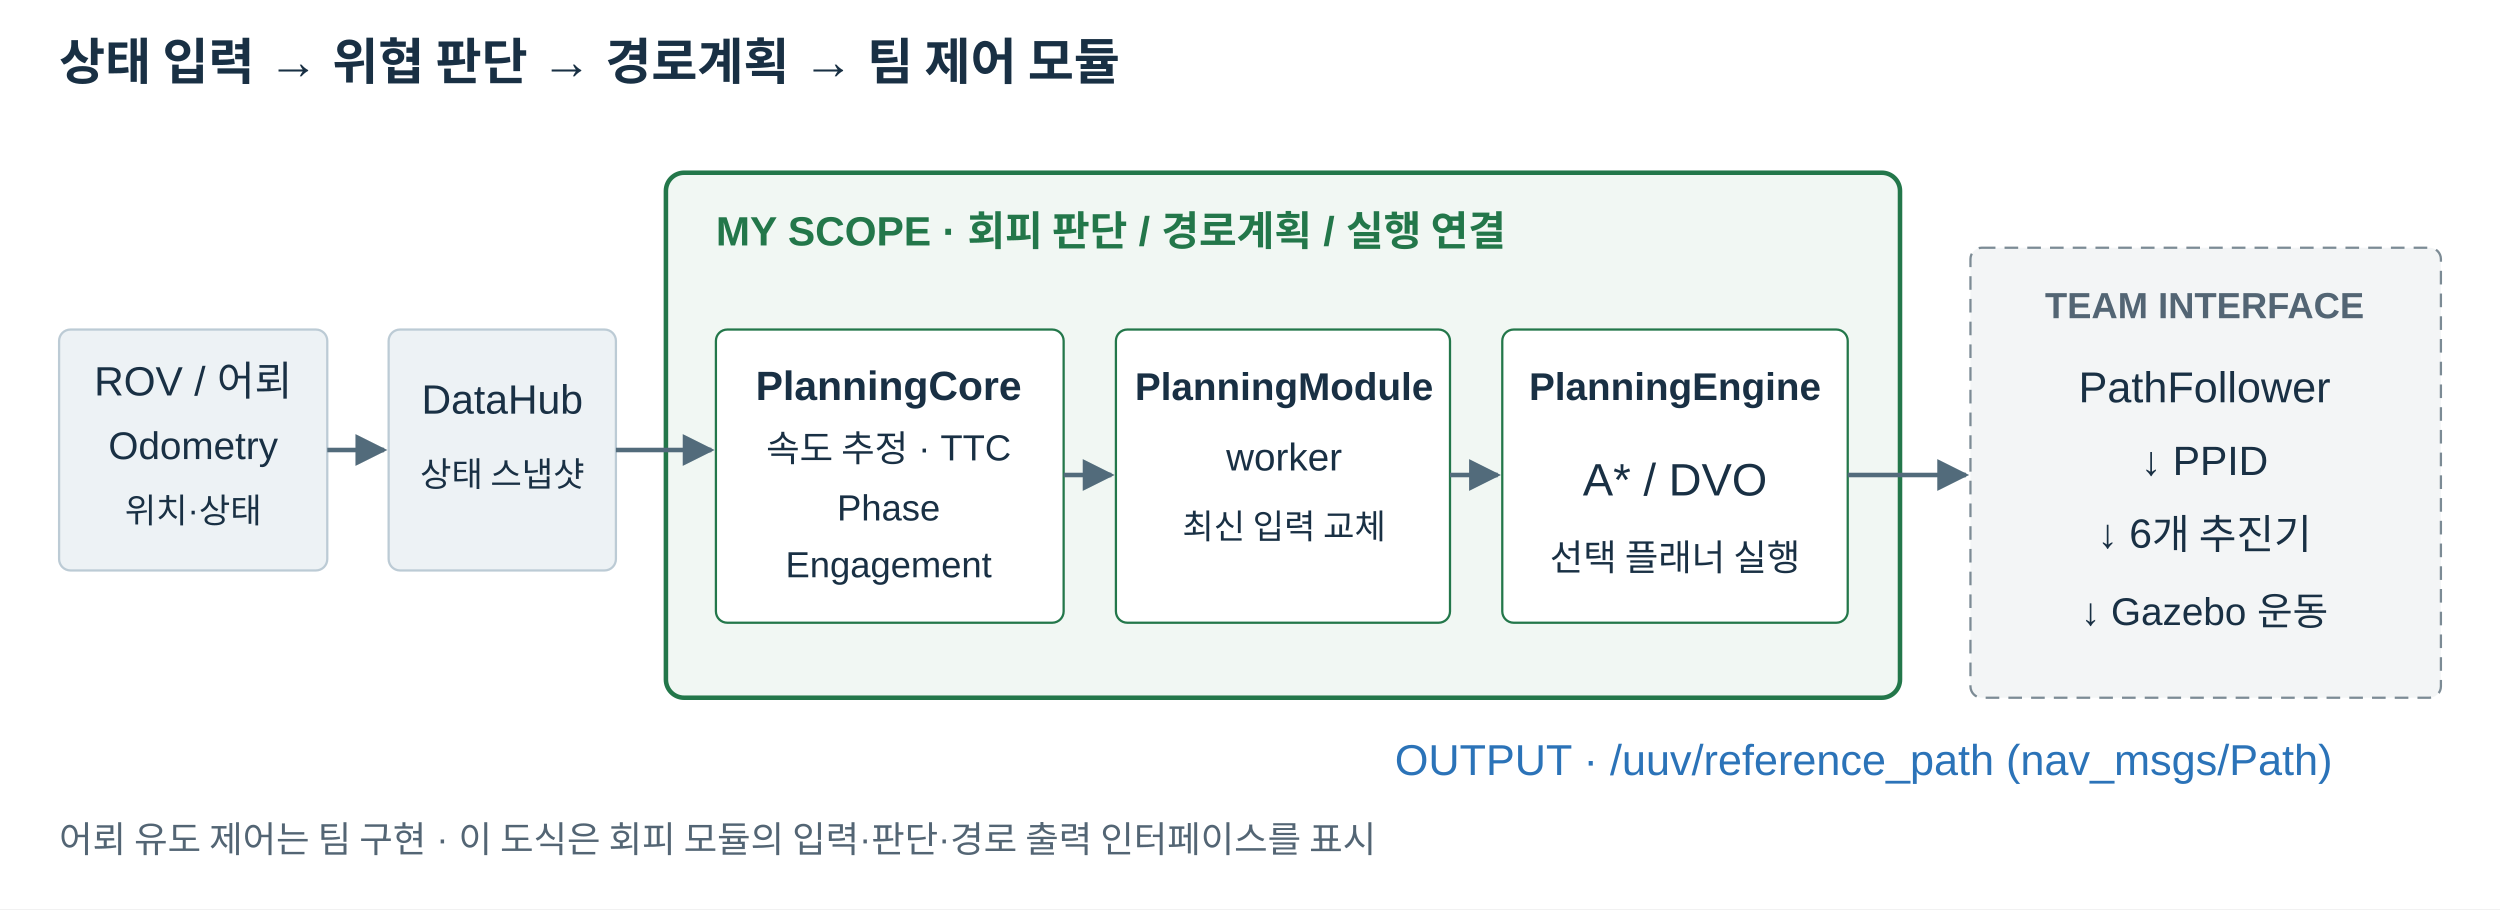
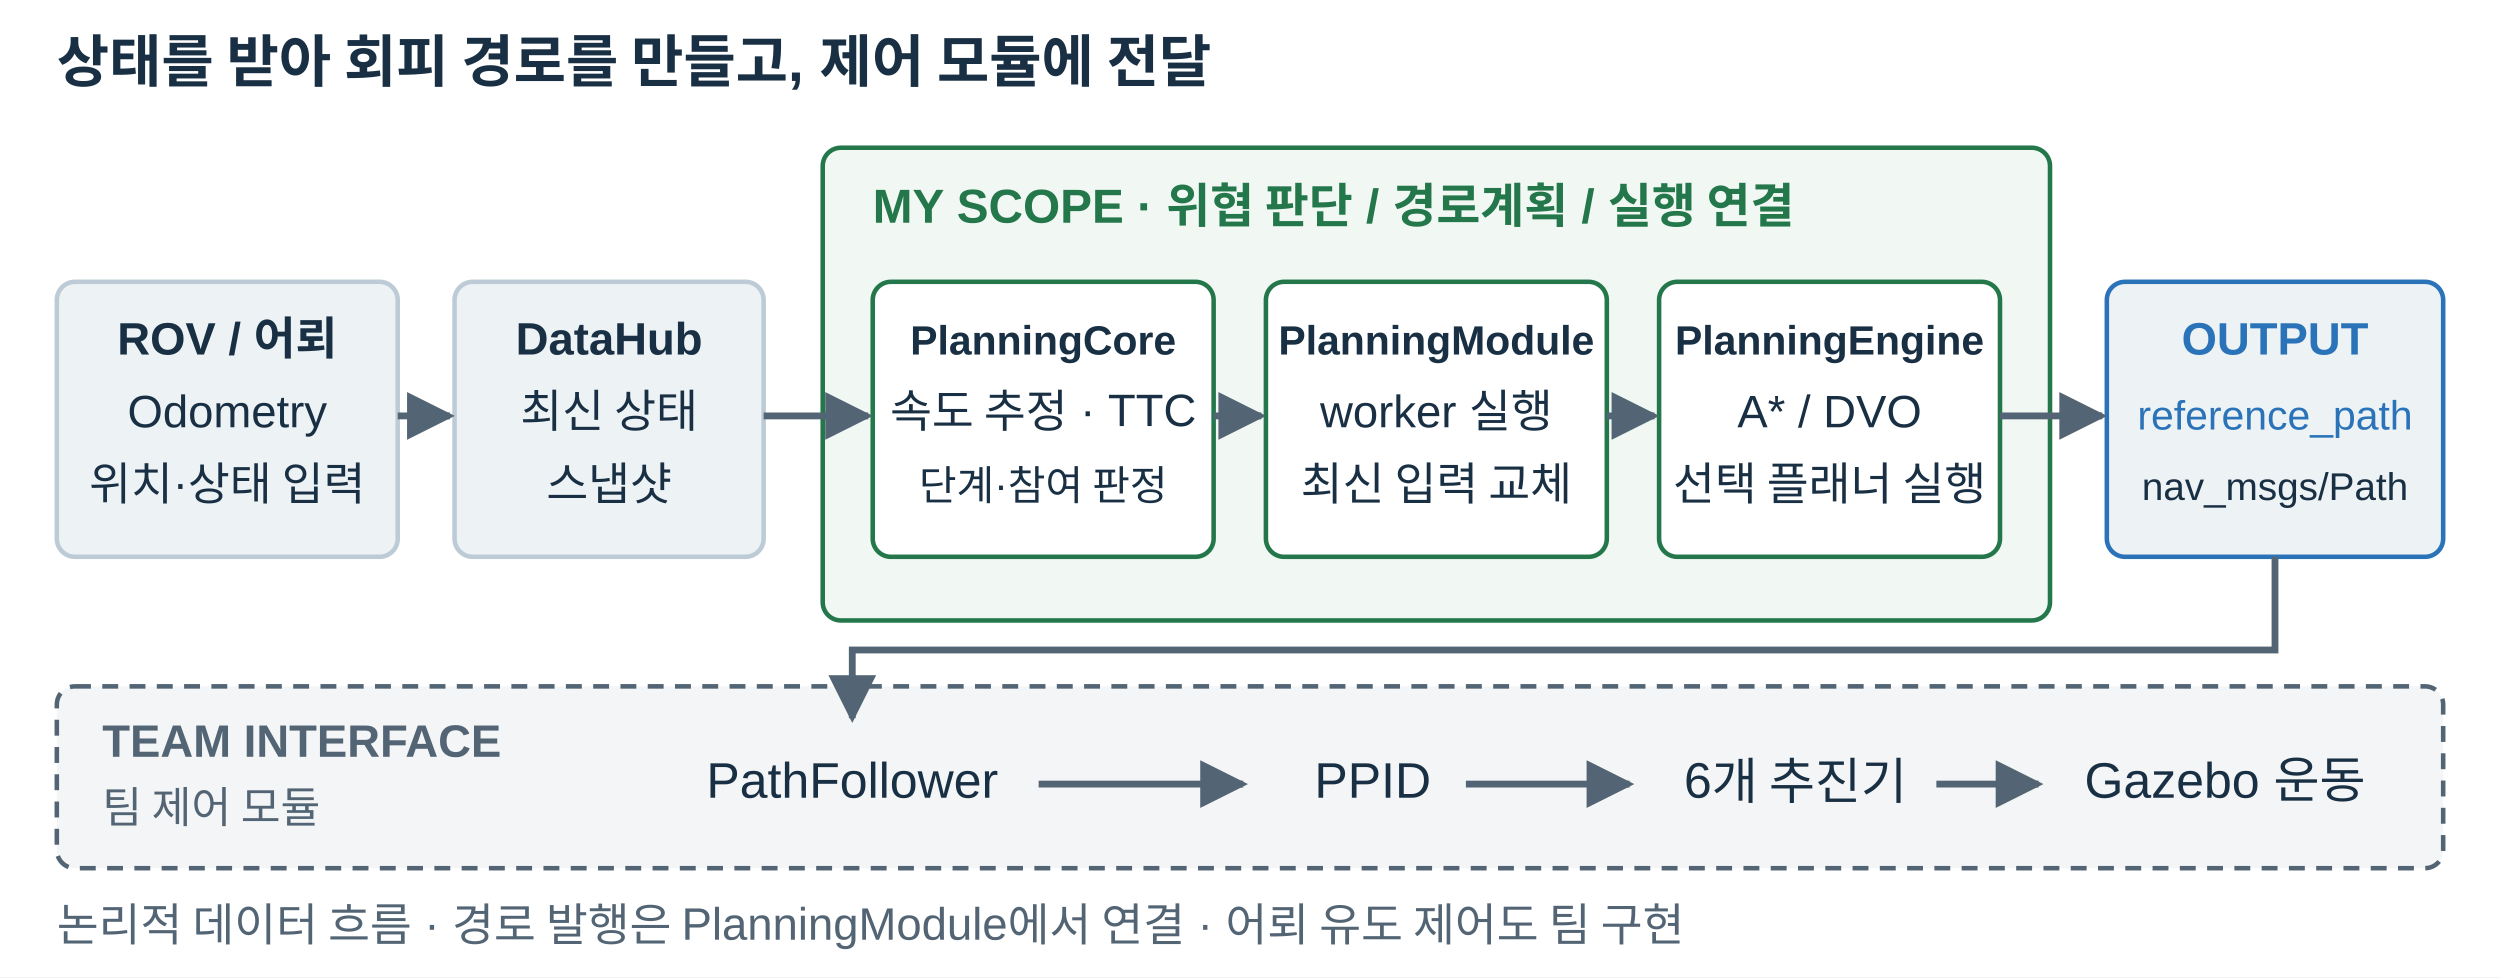
- <svg xmlns="http://www.w3.org/2000/svg" viewBox="0 0 1100 400" role="img" aria-labelledby="title desc">
+ <svg xmlns="http://www.w3.org/2000/svg" viewBox="0 0 1100 430" role="img" aria-labelledby="title desc">
  <defs>
-     <marker id="arrow" viewBox="0 0 10 10" refX="9" refY="5" markerWidth="7" markerHeight="7" orient="auto">
-       <path d="M0 0L10 5L0 10" fill="#526b7b" />
+     <marker id="arrow" viewBox="0 0 10 10" refX="9" refY="5" markerWidth="7" markerHeight="7" orient="auto-start-reverse">
+       <path d="M0 0L10 5L0 10" fill="context-stroke" />
    </marker>
  </defs>
-   <rect width="1100" height="400" fill="#fff" />
-   <g font-family="Arial, Noto Sans KR, sans-serif" fill="#193044">
-     <text x="26" y="35" font-size="22" font-weight="700">상태 입력 → 위협 판단 → 경로계획 → 팀 제어 모듈</text>
-     <rect x="293" y="76" width="543" height="231" rx="8" fill="#f1f7f3" stroke="#23774a" stroke-width="2" />
-     <text x="315" y="108" fill="#23774a" font-size="18" font-weight="700">MY SCOPE · 회피 판단 / 경로계획 / 실행 연결</text>
-     <rect x="26" y="145" width="118" height="106" rx="5" fill="#edf2f5" stroke="#bccbd5" />
-     <text x="85" y="174" text-anchor="middle" font-size="18">ROV / 어뢰</text>
-     <text x="85" y="202" text-anchor="middle" font-size="17">Odometry</text>
-     <text x="85" y="230" text-anchor="middle" font-size="15">위치·상태</text>
-     <rect x="171" y="145" width="100" height="106" rx="5" fill="#edf2f5" stroke="#bccbd5" />
-     <text x="221" y="182" text-anchor="middle" font-size="18">DataHub</text>
-     <text x="221" y="214" text-anchor="middle" font-size="15">상태 스냅샷</text>
-     <rect x="315" y="145" width="153" height="129" rx="5" fill="#fff" stroke="#23774a" />
-     <text x="391" y="176" text-anchor="middle" font-size="18" font-weight="700">PlanningCore</text>
-     <text x="391" y="203" text-anchor="middle" font-size="16">속도 추정 · TTC</text>
-     <text x="391" y="229" text-anchor="middle" font-size="16">Phase</text>
-     <text x="391" y="254" text-anchor="middle" font-size="16">Engagement</text>
-     <rect x="491" y="145" width="147" height="129" rx="5" fill="#fff" stroke="#23774a" />
-     <text x="565" y="176" text-anchor="middle" font-size="17" font-weight="700">PlanningModule</text>
-     <text x="565" y="207" text-anchor="middle" font-size="17">worker</text>
-     <text x="565" y="237" text-anchor="middle" font-size="15">최신 입력 교체</text>
-     <rect x="661" y="145" width="152" height="129" rx="5" fill="#fff" stroke="#23774a" />
-     <text x="737" y="176" text-anchor="middle" font-size="17" font-weight="700">PlanningEngine</text>
-     <text x="737" y="218" text-anchor="middle" font-size="20">A* / DVO</text>
-     <text x="737" y="251" text-anchor="middle" font-size="16">선택 플래너 실행</text>
-     <rect x="867" y="109" width="207" height="198" rx="5" fill="#f3f5f6" stroke="#7c8b95" stroke-dasharray="6 4" />
-     <text x="970" y="140" text-anchor="middle" font-size="16" fill="#536574" font-weight="700">TEAM INTERFACE</text>
-     <text x="970" y="177" text-anchor="middle" font-size="19">PathFollower</text>
-     <text x="970" y="209" text-anchor="middle" font-size="18">↓ PPID</text>
-     <text x="970" y="241" text-anchor="middle" font-size="18">↓ 6개 추진기</text>
-     <text x="970" y="275" text-anchor="middle" font-size="17">↓ Gazebo 운동</text>
-     <g fill="none" stroke="#526b7b" stroke-width="2" marker-end="url(#arrow)">
-       <path d="M144 198H169" />
-       <path d="M271 198H313" />
-       <path d="M468 209H489" />
-       <path d="M638 209H659" />
-       <path d="M813 209H865" />
-     </g>
-     <text x="820" y="341" text-anchor="middle" font-size="19" fill="#2b73b8">OUTPUT · /uuv/reference_path (nav_msgs/Path)</text>
-     <text x="26" y="375" font-size="16" fill="#536574">어뢰 유도 제어는 팀 구현 · 이 도식은 회피 모듈의 입력·판단·경로 출력 인터페이스를 표시</text>
+   <rect width="1100" height="430" fill="white" />
+   <g font-family="Pretendard, Noto Sans KR, Arial, sans-serif" fill="#193044">
+     <text x="25" y="36" font-size="25" fill="#193044" font-weight="700" text-anchor="start">상태를 받아 회피 경로를 만들고, 제어 모듈에 전달</text>
+     <rect x="362" y="65" width="540" height="208" rx="8" fill="#f1f7f3" stroke="#23774a" stroke-width="2" stroke-dasharray="" />
+     <text x="384" y="98" font-size="21" fill="#23774a" font-weight="700" text-anchor="start">MY SCOPE · 위협 판단 / 경로계획 / 실행 연결</text>
+     <rect x="25" y="124" width="150" height="121" rx="8" fill="#edf2f5" stroke="#bccbd5" stroke-width="2" stroke-dasharray="" />
+     <text x="100.0" y="156" font-size="20" fill="#193044" font-weight="700" text-anchor="middle">ROV / 어뢰</text>
+     <text x="100.0" y="188" font-size="20" fill="#193044" font-weight="400" text-anchor="middle">Odometry</text>
+     <text x="100.0" y="220" font-size="20" fill="#193044" font-weight="400" text-anchor="middle">위치·상태 입력</text>
+     <rect x="200" y="124" width="136" height="121" rx="8" fill="#edf2f5" stroke="#bccbd5" stroke-width="2" stroke-dasharray="" />
+     <text x="268.0" y="156" font-size="20" fill="#193044" font-weight="700" text-anchor="middle">DataHub</text>
+     <text x="268.0" y="188" font-size="20" fill="#193044" font-weight="400" text-anchor="middle">최신 상태</text>
+     <text x="268.0" y="220" font-size="20" fill="#193044" font-weight="400" text-anchor="middle">스냅샷</text>
+     <rect x="384" y="124" width="150" height="121" rx="8" fill="#fff" stroke="#23774a" stroke-width="2" stroke-dasharray="" />
+     <text x="459.0" y="156" font-size="18" fill="#193044" font-weight="700" text-anchor="middle">PlanningCore</text>
+     <text x="459.0" y="188" font-size="20" fill="#193044" font-weight="400" text-anchor="middle">속도 추정 · TTC</text>
+     <text x="459.0" y="220" font-size="18" fill="#193044" font-weight="400" text-anchor="middle">단계·참여 판정</text>
+     <rect x="557" y="124" width="150" height="121" rx="8" fill="#fff" stroke="#23774a" stroke-width="2" stroke-dasharray="" />
+     <text x="632.0" y="156" font-size="18" fill="#193044" font-weight="700" text-anchor="middle">PlanningModule</text>
+     <text x="632.0" y="188" font-size="20" fill="#193044" font-weight="400" text-anchor="middle">worker 실행</text>
+     <text x="632.0" y="220" font-size="20" fill="#193044" font-weight="400" text-anchor="middle">최신 입력 교체</text>
+     <rect x="730" y="124" width="150" height="121" rx="8" fill="#fff" stroke="#23774a" stroke-width="2" stroke-dasharray="" />
+     <text x="805.0" y="156" font-size="18" fill="#193044" font-weight="700" text-anchor="middle">PlanningEngine</text>
+     <text x="805.0" y="188" font-size="20" fill="#193044" font-weight="400" text-anchor="middle">A* / DVO</text>
+     <text x="805.0" y="220" font-size="20" fill="#193044" font-weight="400" text-anchor="middle">선택 플래너 실행</text>
+     <path d="M175 183H198" fill="none" stroke="#536574" stroke-width="3" stroke-dasharray="" marker-end="url(#arrow)" />
+     <path d="M336 183H382" fill="none" stroke="#536574" stroke-width="3" stroke-dasharray="" marker-end="url(#arrow)" />
+     <path d="M534 183H555" fill="none" stroke="#536574" stroke-width="3" stroke-dasharray="" marker-end="url(#arrow)" />
+     <path d="M707 183H728" fill="none" stroke="#536574" stroke-width="3" stroke-dasharray="" marker-end="url(#arrow)" />
+     <rect x="927" y="124" width="148" height="121" rx="8" fill="#edf2f5" stroke="#2b73b8" stroke-width="2" stroke-dasharray="" />
+     <text x="1001" y="156" font-size="20" fill="#2b73b8" font-weight="700" text-anchor="middle">OUTPUT</text>
+     <text x="1001" y="189" font-size="18" fill="#2b73b8" font-weight="400" text-anchor="middle">reference_path</text>
+     <text x="1001" y="220" font-size="17" fill="#193044" font-weight="400" text-anchor="middle">nav_msgs/Path</text>
+     <path d="M880 183H925" fill="none" stroke="#536574" stroke-width="3" stroke-dasharray="" marker-end="url(#arrow)" />
+     <rect x="25" y="302" width="1050" height="80" rx="8" fill="#f3f5f6" stroke="#536574" stroke-width="2" stroke-dasharray="7 5" />
+     <text x="45" y="333" font-size="20" fill="#536574" font-weight="700" text-anchor="start">TEAM INTERFACE</text>
+     <text x="45" y="362" font-size="19" fill="#536574" font-weight="400" text-anchor="start">팀 제어 모듈</text>
+     <text x="375" y="351" font-size="22" fill="#193044" font-weight="400" text-anchor="middle">PathFollower</text>
+     <text x="604" y="351" font-size="22" fill="#193044" font-weight="400" text-anchor="middle">PPID</text>
+     <text x="790" y="351" font-size="22" fill="#193044" font-weight="400" text-anchor="middle">6개 추진기</text>
+     <text x="979" y="351" font-size="22" fill="#193044" font-weight="400" text-anchor="middle">Gazebo 운동</text>
+     <path d="M457 345H547" fill="none" stroke="#536574" stroke-width="3" stroke-dasharray="" marker-end="url(#arrow)" />
+     <path d="M645 345H717" fill="none" stroke="#536574" stroke-width="3" stroke-dasharray="" marker-end="url(#arrow)" />
+     <path d="M852 345H897" fill="none" stroke="#536574" stroke-width="3" stroke-dasharray="" marker-end="url(#arrow)" />
+     <path d="M1001 245V286H375V316" fill="none" stroke="#536574" stroke-width="3" stroke-dasharray="" marker-end="url(#arrow)" />
+     <text x="25" y="414" font-size="20" fill="#536574" font-weight="400" text-anchor="start">논리적 데이터 흐름 · 경로 발행은 PlanningModule에서 연결 · 어뢰 유도 제어도 팀 구현</text>
  </g>
</svg>
